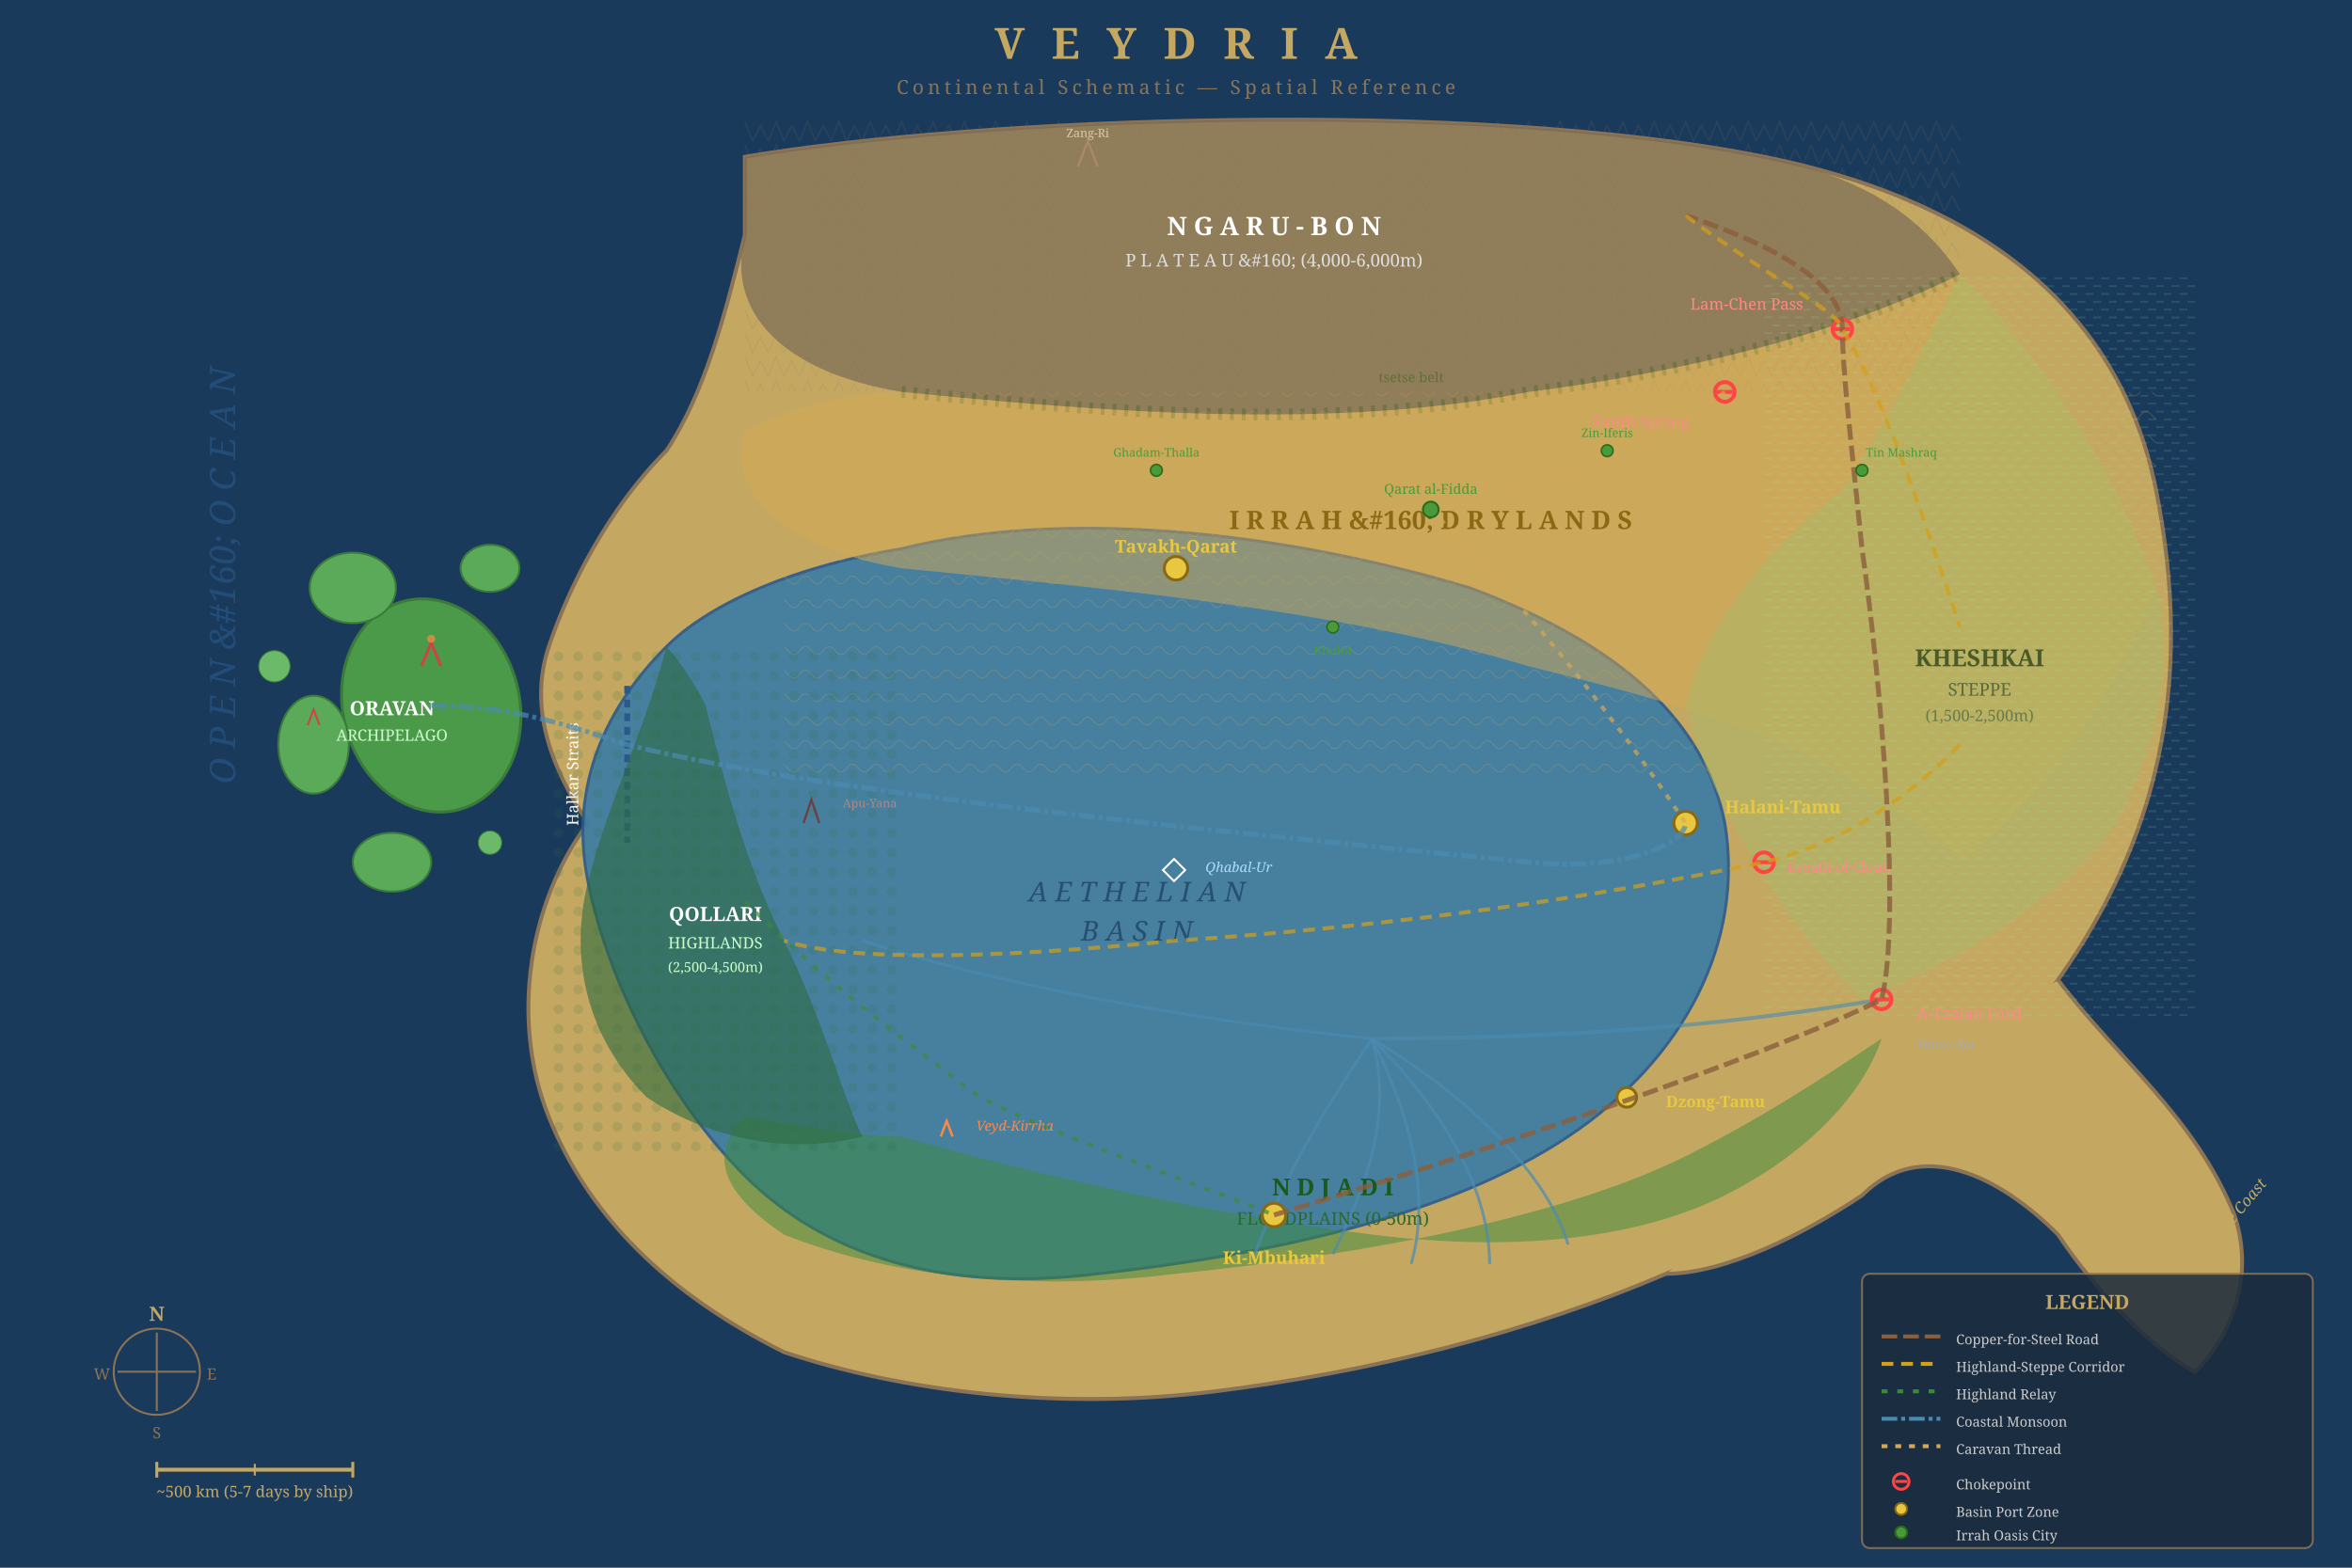
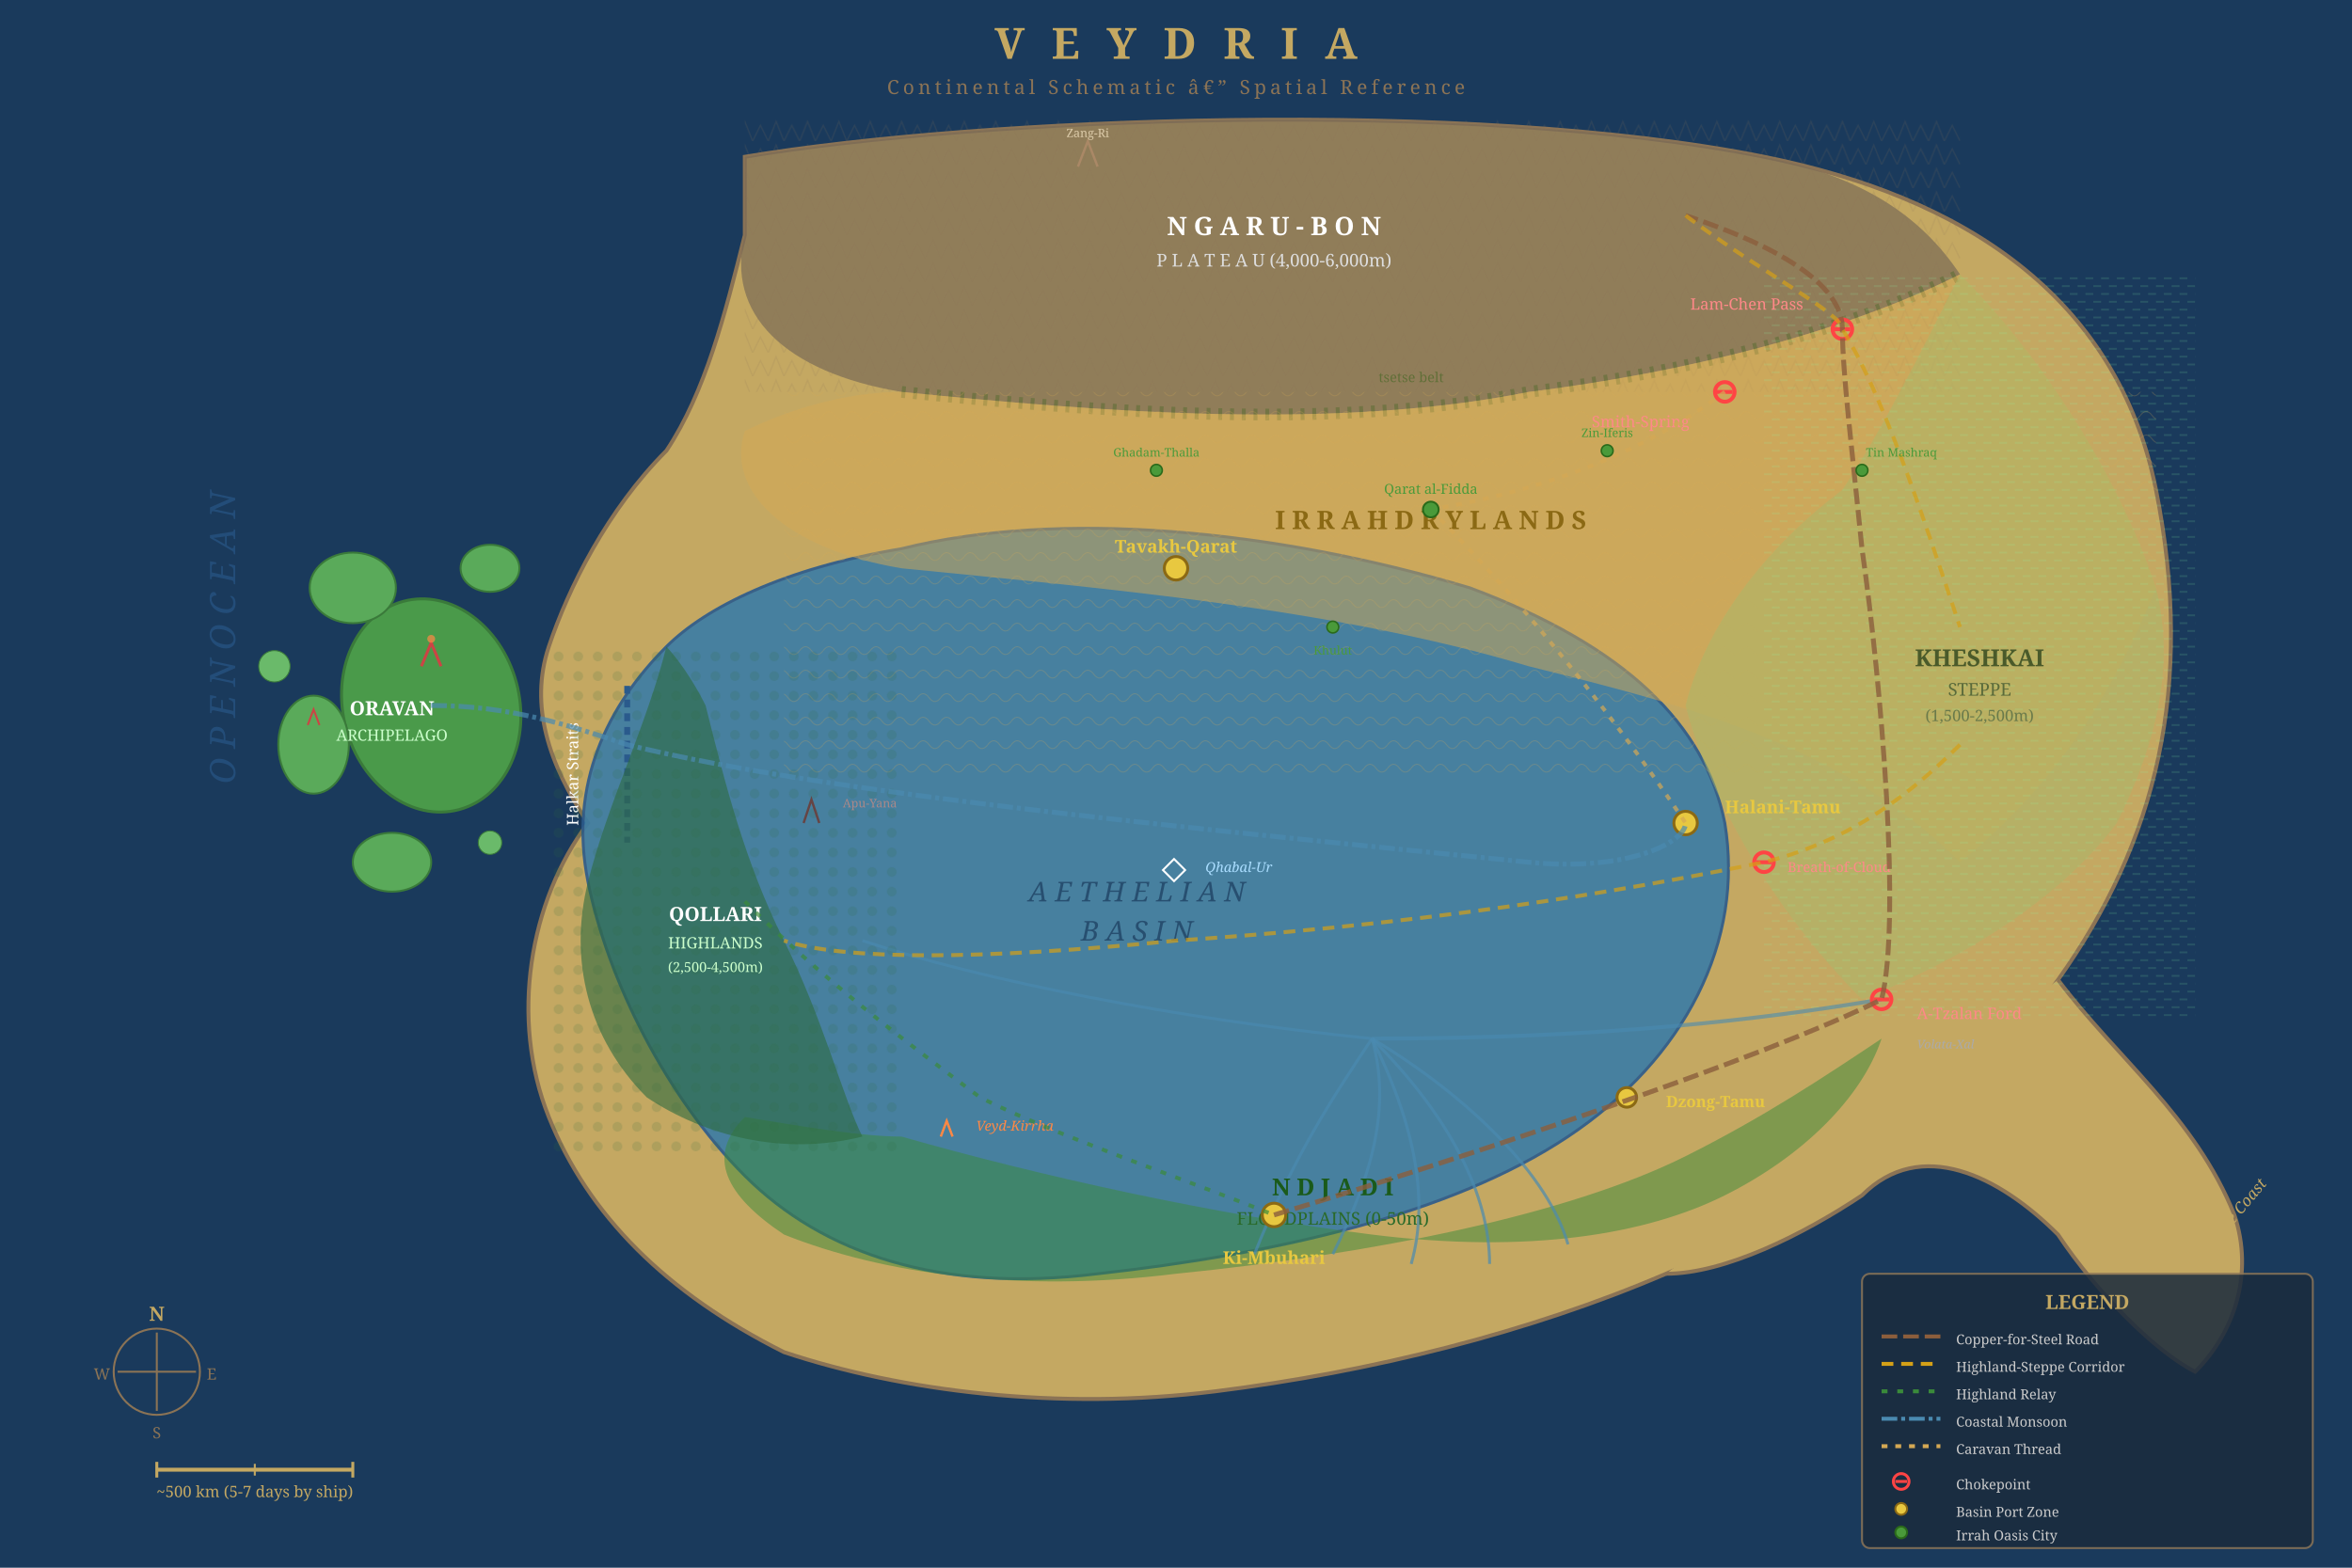
<svg xmlns="http://www.w3.org/2000/svg" viewBox="0 0 1200 800" width="1200" height="800">
  <defs>
    <pattern id="dunes" patternUnits="userSpaceOnUse" width="12" height="12">
      <path d="M0 8 Q3 4 6 8 Q9 12 12 8" fill="none" stroke="#d4a854" stroke-width="0.5" opacity="0.4" />
    </pattern>
    <pattern id="mountains" patternUnits="userSpaceOnUse" width="16" height="12">
      <path d="M0 12 L4 4 L8 12 M8 12 L12 2 L16 12" fill="none" stroke="#8b7355" stroke-width="0.7" opacity="0.3" />
    </pattern>
    <pattern id="steppe" patternUnits="userSpaceOnUse" width="8" height="8">
      <line x1="0" y1="6" x2="4" y2="6" stroke="#8fa" stroke-width="0.4" opacity="0.3" />
      <line x1="4" y1="2" x2="8" y2="2" stroke="#8fa" stroke-width="0.4" opacity="0.3" />
    </pattern>
    <pattern id="forest" patternUnits="userSpaceOnUse" width="10" height="10">
      <circle cx="5" cy="5" r="2.5" fill="#2d6b3f" opacity="0.15" />
    </pattern>
    <marker id="arrow" markerWidth="6" markerHeight="4" refX="5" refY="2" orient="auto">
      <path d="M0 0 L6 2 L0 4 Z" fill="#555" />
    </marker>
  </defs>
  <rect width="1200" height="800" fill="#1a3a5c" />
-   <text x="120" y="400" fill="#2a5a8c" font-family="Georgia, serif" font-size="18" font-style="italic" opacity="0.6" transform="rotate(-90 120 400)">O P E N &amp;#160; O C E A N</text>
+   <text x="120" y="400" fill="#2a5a8c" font-family="Georgia, serif" font-size="18" font-style="italic" opacity="0.6" transform="rotate(-90 120 400)">O P E N   O C E A N</text>
  <path d="     M 380 80     C 500 60, 750 50, 900 80     C 1000 100, 1080 150, 1100 250     C 1120 350, 1100 430, 1050 500     C 1000 570, 920 620, 850 650     C 780 680, 700 700, 620 710     C 540 720, 460 710, 400 690     C 340 660, 300 620, 280 570     C 260 520, 270 460, 300 420     C 280 390, 270 360, 280 330     C 290 300, 310 260, 340 230     C 360 200, 370 160, 380 120     Z   " fill="#c4a862" stroke="#8b7355" stroke-width="2" />
  <path d="     M 1050 500     C 1080 540, 1120 570, 1140 620     C 1150 650, 1140 680, 1120 700     C 1100 690, 1070 660, 1050 630     C 1020 600, 980 580, 950 610     C 920 630, 880 650, 850 650   " fill="#c4a862" stroke="#8b7355" stroke-width="2" />
  <path d="     M 340 330     C 360 310, 400 290, 460 280     C 540 260, 650 270, 750 300     C 830 330, 870 370, 880 420     C 890 480, 860 540, 800 580     C 740 620, 650 640, 560 650     C 480 660, 420 640, 380 600     C 340 560, 310 500, 300 450     C 290 400, 310 360, 340 330     Z   " fill="#3a7ca5" stroke="#2a5a8c" stroke-width="1.5" opacity="0.9" />
  <text x="580" y="460" fill="#1a3a5c" font-family="Georgia, serif" font-size="14" font-style="italic" text-anchor="middle" opacity="0.7">A E T H E L I A N</text>
  <text x="580" y="480" fill="#1a3a5c" font-family="Georgia, serif" font-size="14" font-style="italic" text-anchor="middle" opacity="0.7">B A S I N</text>
  <line x1="320" y1="350" x2="320" y2="430" stroke="#2a5a8c" stroke-width="3" stroke-dasharray="4,3" />
  <text x="295" y="395" fill="#fff" font-family="Georgia, serif" font-size="8" text-anchor="middle" transform="rotate(-90 295 395)">Halkar Straits</text>
  <path d="     M 380 80     C 500 60, 750 50, 900 80     C 950 90, 980 110, 1000 140     C 940 170, 860 190, 780 200     C 680 220, 560 210, 460 200     C 400 190, 370 160, 380 120     Z   " fill="#7a6b55" opacity="0.7" />
  <rect x="380" y="60" width="620" height="140" fill="url(#mountains)" opacity="0.5" />
  <text x="650" y="120" fill="#fff" font-family="Georgia, serif" font-size="13" font-weight="bold" text-anchor="middle">N G A R U - B O N</text>
-   <text x="650" y="136" fill="#ddd" font-family="Georgia, serif" font-size="9" text-anchor="middle">P L A T E A U &amp;#160; (4,000-6,000m)</text>
+   <text x="650" y="136" fill="#ddd" font-family="Georgia, serif" font-size="9" text-anchor="middle">P L A T E A U   (4,000-6,000m)</text>
  <path d="M 460 200 C 560 210, 680 220, 780 200 C 860 190, 940 170, 1000 140" fill="none" stroke="#556b2f" stroke-width="6" stroke-dasharray="2,4" opacity="0.5" />
  <text x="720" y="195" fill="#556b2f" font-family="Georgia, serif" font-size="7" text-anchor="middle" opacity="0.8">tsetse belt</text>
  <path d="     M 460 200     C 560 210, 680 220, 780 200     C 860 190, 940 170, 1000 140     C 1040 180, 1080 240, 1100 300     C 1080 350, 1050 400, 1000 440     C 940 380, 860 360, 780 340     C 680 310, 560 300, 460 290     C 400 280, 370 250, 380 220     C 400 210, 430 200, 460 200     Z   " fill="#d4a854" opacity="0.5" />
  <rect x="400" y="200" width="700" height="200" fill="url(#dunes)" opacity="0.6" />
-   <text x="730" y="270" fill="#8b6914" font-family="Georgia, serif" font-size="13" font-weight="bold" text-anchor="middle">I R R A H &amp;#160; D R Y L A N D S</text>
+   <text x="730" y="270" fill="#8b6914" font-family="Georgia, serif" font-size="13" font-weight="bold" text-anchor="middle">I R R A H   D R Y L A N D S</text>
  <path d="     M 1000 140     C 1040 180, 1080 240, 1100 300     C 1110 340, 1100 380, 1080 420     C 1050 460, 1000 490, 950 510     C 900 460, 870 400, 860 360     C 870 320, 900 280, 940 250     C 960 220, 980 180, 1000 140     Z   " fill="#a8b86a" opacity="0.5" />
  <rect x="900" y="140" width="220" height="380" fill="url(#steppe)" />
  <text x="1010" y="340" fill="#4a5a2a" font-family="Georgia, serif" font-size="12" font-weight="bold" text-anchor="middle">KHESHKAI</text>
  <text x="1010" y="355" fill="#5a6a3a" font-family="Georgia, serif" font-size="9" text-anchor="middle">STEPPE</text>
  <text x="1010" y="368" fill="#6a7a4a" font-family="Georgia, serif" font-size="8" text-anchor="middle">(1,500-2,500m)</text>
  <path d="     M 460 580     C 530 600, 620 620, 700 630     C 780 640, 840 630, 880 610     C 920 590, 950 560, 960 530     C 930 550, 900 570, 860 590     C 800 620, 700 640, 600 650     C 520 660, 450 650, 400 630     C 370 610, 360 590, 380 570     C 410 575, 440 580, 460 580     Z   " fill="#3a8a3a" opacity="0.5" />
  <path d="M 700 530 C 680 560, 660 590, 640 640" fill="none" stroke="#4a8ab0" stroke-width="1.5" opacity="0.7" />
  <path d="M 700 530 C 710 565, 700 600, 680 640" fill="none" stroke="#4a8ab0" stroke-width="1.5" opacity="0.7" />
  <path d="M 700 530 C 720 570, 730 610, 720 645" fill="none" stroke="#4a8ab0" stroke-width="1.5" opacity="0.7" />
  <path d="M 700 530 C 740 570, 760 610, 760 645" fill="none" stroke="#4a8ab0" stroke-width="1.5" opacity="0.7" />
  <path d="M 700 530 C 750 560, 790 600, 800 635" fill="none" stroke="#4a8ab0" stroke-width="1.5" opacity="0.7" />
  <path d="M 960 510 C 900 520, 820 530, 700 530" fill="none" stroke="#4a8ab0" stroke-width="2" opacity="0.6" />
  <path d="M 440 480 C 500 500, 600 520, 700 530" fill="none" stroke="#4a8ab0" stroke-width="1.5" opacity="0.6" />
  <text x="680" y="610" fill="#1a5a1a" font-family="Georgia, serif" font-size="12" font-weight="bold" text-anchor="middle">N D J A D I</text>
  <text x="680" y="625" fill="#2a6a2a" font-family="Georgia, serif" font-size="9" text-anchor="middle">FLOODPLAINS (0-50m)</text>
  <path d="     M 340 330     C 330 370, 310 410, 300 450     C 290 490, 300 530, 330 560     C 360 580, 400 590, 440 580     C 430 560, 420 520, 400 480     C 380 440, 370 400, 360 360     C 350 340, 340 330, 340 330     Z   " fill="#2d6b3f" opacity="0.6" />
  <rect x="280" y="330" width="180" height="260" fill="url(#forest)" />
  <text x="365" y="470" fill="#fff" font-family="Georgia, serif" font-size="10" font-weight="bold" text-anchor="middle">QOLLARI</text>
  <text x="365" y="484" fill="#cfc" font-family="Georgia, serif" font-size="8" text-anchor="middle">HIGHLANDS</text>
  <text x="365" y="496" fill="#cfc" font-family="Georgia, serif" font-size="7" text-anchor="middle">(2,500-4,500m)</text>
  <ellipse cx="220" cy="360" rx="45" ry="55" fill="#4a9a4a" stroke="#3a7a3a" stroke-width="1.5" transform="rotate(-15 220 360)" />
  <ellipse cx="180" cy="300" rx="22" ry="18" fill="#5aaa5a" stroke="#3a7a3a" stroke-width="1" />
  <ellipse cx="160" cy="380" rx="18" ry="25" fill="#5aaa5a" stroke="#3a7a3a" stroke-width="1" />
  <ellipse cx="200" cy="440" rx="20" ry="15" fill="#5aaa5a" stroke="#3a7a3a" stroke-width="1" />
  <ellipse cx="250" cy="290" rx="15" ry="12" fill="#5aaa5a" stroke="#3a7a3a" stroke-width="1" />
  <circle cx="140" cy="340" r="8" fill="#6aba6a" stroke="#3a7a3a" stroke-width="0.5" />
  <circle cx="250" cy="430" r="6" fill="#6aba6a" stroke="#3a7a3a" stroke-width="0.5" />
  <text x="200" y="365" fill="#fff" font-family="Georgia, serif" font-size="10" font-weight="bold" text-anchor="middle">ORAVAN</text>
  <text x="200" y="378" fill="#cfc" font-family="Georgia, serif" font-size="8" text-anchor="middle">ARCHIPELAGO</text>
  <path d="M 215 340 L 220 328 L 225 340" fill="none" stroke="#c44" stroke-width="1.5" />
  <circle cx="220" cy="326" r="2" fill="#f84" opacity="0.7" />
  <path d="M 157 370 L 160 362 L 163 370" fill="none" stroke="#c44" stroke-width="1" />
  <circle cx="650" cy="620" r="6" fill="#e8c840" stroke="#8b6914" stroke-width="1.5" />
  <text x="650" y="645" fill="#e8c840" font-family="Georgia, serif" font-size="9" font-weight="bold" text-anchor="middle">Ki-Mbuhari</text>
  <circle cx="600" cy="290" r="6" fill="#e8c840" stroke="#8b6914" stroke-width="1.5" />
  <text x="600" y="282" fill="#e8c840" font-family="Georgia, serif" font-size="9" font-weight="bold" text-anchor="middle">Tavakh-Qarat</text>
  <circle cx="860" cy="420" r="6" fill="#e8c840" stroke="#8b6914" stroke-width="1.5" />
  <text x="880" y="415" fill="#e8c840" font-family="Georgia, serif" font-size="9" font-weight="bold" text-anchor="start">Halani-Tamu</text>
  <circle cx="830" cy="560" r="5" fill="#e8c840" stroke="#8b6914" stroke-width="1.5" />
  <text x="850" y="565" fill="#e8c840" font-family="Georgia, serif" font-size="8" font-weight="bold" text-anchor="start">Dzong-Tamu</text>
  <rect x="595" y="440" width="8" height="8" fill="none" stroke="#fff" stroke-width="1" transform="rotate(45 599 444)" />
  <text x="615" y="445" fill="#adf" font-family="Georgia, serif" font-size="7" font-style="italic">Qhabal-Ur</text>
  <path d="M 480 580 L 483 572 L 486 580" fill="none" stroke="#f84" stroke-width="1.2" />
  <text x="498" y="577" fill="#f84" font-family="Georgia, serif" font-size="7" font-style="italic">Veyd-Kirrha</text>
  <circle cx="940" cy="168" r="5" fill="none" stroke="#f44" stroke-width="2" />
  <line x1="936" y1="168" x2="944" y2="168" stroke="#f44" stroke-width="2" />
  <text x="920" y="158" fill="#f88" font-family="Georgia, serif" font-size="8" text-anchor="end">Lam-Chen Pass</text>
  <circle cx="960" cy="510" r="5" fill="none" stroke="#f44" stroke-width="2" />
  <line x1="956" y1="510" x2="964" y2="510" stroke="#f44" stroke-width="2" />
  <text x="978" y="520" fill="#f88" font-family="Georgia, serif" font-size="8">A-Tzalan Ford</text>
  <circle cx="880" cy="200" r="5" fill="none" stroke="#f44" stroke-width="2" />
  <line x1="876" y1="200" x2="884" y2="200" stroke="#f44" stroke-width="2" />
  <text x="862" y="218" fill="#f88" font-family="Georgia, serif" font-size="8" text-anchor="end">Smith-Spring</text>
  <circle cx="900" cy="440" r="5" fill="none" stroke="#f44" stroke-width="2" />
  <line x1="896" y1="440" x2="904" y2="440" stroke="#f44" stroke-width="2" />
  <text x="912" y="445" fill="#f88" font-family="Georgia, serif" font-size="7">Breath-of-Cloud</text>
  <path d="M 650 620 C 750 590, 900 540, 960 510 C 970 470, 960 350, 950 280 C 945 230, 940 190, 940 168 C 940 150, 920 130, 860 110" fill="none" stroke="#8b5e3c" stroke-width="2.5" stroke-dasharray="8,3" opacity="0.8" />
  <path d="M 860 110 C 900 140, 940 160, 940 168 C 960 200, 980 260, 1000 320" fill="none" stroke="#d4a017" stroke-width="2" stroke-dasharray="6,4" opacity="0.7" />
  <path d="M 1000 380 C 970 410, 940 430, 900 440 C 850 450, 750 470, 600 480 C 500 490, 430 490, 400 480" fill="none" stroke="#d4a017" stroke-width="2" stroke-dasharray="6,4" opacity="0.7" />
  <path d="M 380 460 C 420 500, 460 530, 500 560 C 540 580, 600 600, 650 620" fill="none" stroke="#3a8a3a" stroke-width="2" stroke-dasharray="3,5" opacity="0.7" />
  <path d="M 220 360 C 260 360, 290 370, 320 380 C 360 390, 420 400, 500 410 C 580 420, 680 430, 780 440 C 830 445, 860 430, 860 420" fill="none" stroke="#4a8ab0" stroke-width="2.5" stroke-dasharray="8,2,2,2" opacity="0.7" />
  <path d="M 880 200 C 840 230, 790 250, 730 260" fill="none" stroke="#d4a854" stroke-width="2" stroke-dasharray="3,4" opacity="0.7" />
  <path d="M 730 260 C 770 300, 820 360, 860 420" fill="none" stroke="#d4a854" stroke-width="2" stroke-dasharray="3,4" opacity="0.7" />
  <circle cx="730" cy="260" r="4" fill="#4a9a3a" stroke="#2a6a1a" stroke-width="1" />
  <text x="730" y="252" fill="#4a9a3a" font-family="Georgia, serif" font-size="7" text-anchor="middle">Qarat al-Fidda</text>
  <circle cx="590" cy="240" r="3" fill="#4a9a3a" stroke="#2a6a1a" stroke-width="0.8" />
  <text x="590" y="233" fill="#4a9a3a" font-family="Georgia, serif" font-size="6" text-anchor="middle">Ghadam-Thalla</text>
  <circle cx="950" cy="240" r="3" fill="#4a9a3a" stroke="#2a6a1a" stroke-width="0.8" />
  <text x="952" y="233" fill="#4a9a3a" font-family="Georgia, serif" font-size="6" text-anchor="start">Tin Mashraq</text>
  <circle cx="680" cy="320" r="3" fill="#4a9a3a" stroke="#2a6a1a" stroke-width="0.8" />
  <text x="680" y="334" fill="#4a9a3a" font-family="Georgia, serif" font-size="6" text-anchor="middle">Khulut</text>
  <circle cx="820" cy="230" r="3" fill="#4a9a3a" stroke="#2a6a1a" stroke-width="0.8" />
  <text x="820" y="223" fill="#4a9a3a" font-family="Georgia, serif" font-size="6" text-anchor="middle">Zin-Iferis</text>
  <path d="M 550 85 L 555 72 L 560 85" fill="none" stroke="#a86" stroke-width="1.2" />
  <text x="555" y="70" fill="#dca" font-family="Georgia, serif" font-size="6" text-anchor="middle">Zang-Ri</text>
  <path d="M 410 420 L 414 408 L 418 420" fill="none" stroke="#644" stroke-width="1.2" />
  <text x="430" y="412" fill="#a88" font-family="Georgia, serif" font-size="6">Apu-Yana</text>
  <text x="978" y="535" fill="#aaa" font-family="Georgia, serif" font-size="6" font-style="italic">Volata-Xal</text>
  <text x="1110" y="660" fill="#c4a862" font-family="Georgia, serif" font-size="8" font-style="italic" transform="rotate(-50 1110 660)">Frankincense Coast</text>
  <g transform="translate(80, 700)">
    <circle cx="0" cy="0" r="22" fill="none" stroke="#8b7355" stroke-width="1" />
    <line x1="0" y1="-20" x2="0" y2="20" stroke="#8b7355" stroke-width="1" />
    <line x1="-20" y1="0" x2="20" y2="0" stroke="#8b7355" stroke-width="1" />
    <text x="0" y="-26" fill="#c4a862" font-family="Georgia, serif" font-size="10" font-weight="bold" text-anchor="middle">N</text>
    <text x="0" y="34" fill="#8b7355" font-family="Georgia, serif" font-size="8" text-anchor="middle">S</text>
    <text x="28" y="4" fill="#8b7355" font-family="Georgia, serif" font-size="8" text-anchor="middle">E</text>
    <text x="-28" y="4" fill="#8b7355" font-family="Georgia, serif" font-size="8" text-anchor="middle">W</text>
  </g>
  <g transform="translate(80, 750)">
    <line x1="0" y1="0" x2="100" y2="0" stroke="#c4a862" stroke-width="2" />
    <line x1="0" y1="-4" x2="0" y2="4" stroke="#c4a862" stroke-width="1.5" />
    <line x1="50" y1="-3" x2="50" y2="3" stroke="#c4a862" stroke-width="1" />
    <line x1="100" y1="-4" x2="100" y2="4" stroke="#c4a862" stroke-width="1.5" />
    <text x="50" y="14" fill="#c4a862" font-family="Georgia, serif" font-size="8" text-anchor="middle">~500 km (5-7 days by ship)</text>
  </g>
  <g transform="translate(950, 650)">
    <rect x="0" y="0" width="230" height="140" rx="4" fill="#1a2a3c" opacity="0.85" stroke="#8b7355" stroke-width="1" />
    <text x="115" y="18" fill="#c4a862" font-family="Georgia, serif" font-size="10" font-weight="bold" text-anchor="middle">LEGEND</text>
    <line x1="10" y1="32" x2="40" y2="32" stroke="#8b5e3c" stroke-width="2" stroke-dasharray="8,3" />
    <text x="48" y="36" fill="#ccc" font-family="Georgia, serif" font-size="7">Copper-for-Steel Road</text>
    <line x1="10" y1="46" x2="40" y2="46" stroke="#d4a017" stroke-width="2" stroke-dasharray="6,4" />
    <text x="48" y="50" fill="#ccc" font-family="Georgia, serif" font-size="7">Highland-Steppe Corridor</text>
    <line x1="10" y1="60" x2="40" y2="60" stroke="#3a8a3a" stroke-width="2" stroke-dasharray="3,5" />
    <text x="48" y="64" fill="#ccc" font-family="Georgia, serif" font-size="7">Highland Relay</text>
    <line x1="10" y1="74" x2="40" y2="74" stroke="#4a8ab0" stroke-width="2" stroke-dasharray="8,2,2,2" />
    <text x="48" y="78" fill="#ccc" font-family="Georgia, serif" font-size="7">Coastal Monsoon</text>
    <line x1="10" y1="88" x2="40" y2="88" stroke="#d4a854" stroke-width="2" stroke-dasharray="3,4" />
    <text x="48" y="92" fill="#ccc" font-family="Georgia, serif" font-size="7">Caravan Thread</text>
    <circle cx="20" cy="106" r="4" fill="none" stroke="#f44" stroke-width="1.5" />
    <line x1="17" y1="106" x2="23" y2="106" stroke="#f44" stroke-width="1.5" />
    <text x="48" y="110" fill="#ccc" font-family="Georgia, serif" font-size="7">Chokepoint</text>
    <circle cx="20" cy="120" r="3" fill="#e8c840" stroke="#8b6914" stroke-width="1" />
    <text x="48" y="124" fill="#ccc" font-family="Georgia, serif" font-size="7">Basin Port Zone</text>
    <circle cx="20" cy="132" r="3" fill="#4a9a3a" stroke="#2a6a1a" stroke-width="1" />
    <text x="48" y="136" fill="#ccc" font-family="Georgia, serif" font-size="7">Irrah Oasis City</text>
  </g>
  <text x="600" y="30" fill="#c4a862" font-family="Georgia, serif" font-size="22" font-weight="bold" text-anchor="middle" letter-spacing="4">V E Y D R I A</text>
-   <text x="600" y="48" fill="#8b7355" font-family="Georgia, serif" font-size="10" text-anchor="middle" letter-spacing="2">Continental Schematic — Spatial Reference</text>
+   <text x="600" y="48" fill="#8b7355" font-family="Georgia, serif" font-size="10" text-anchor="middle" letter-spacing="2">Continental Schematic â€” Spatial Reference</text>
</svg>
